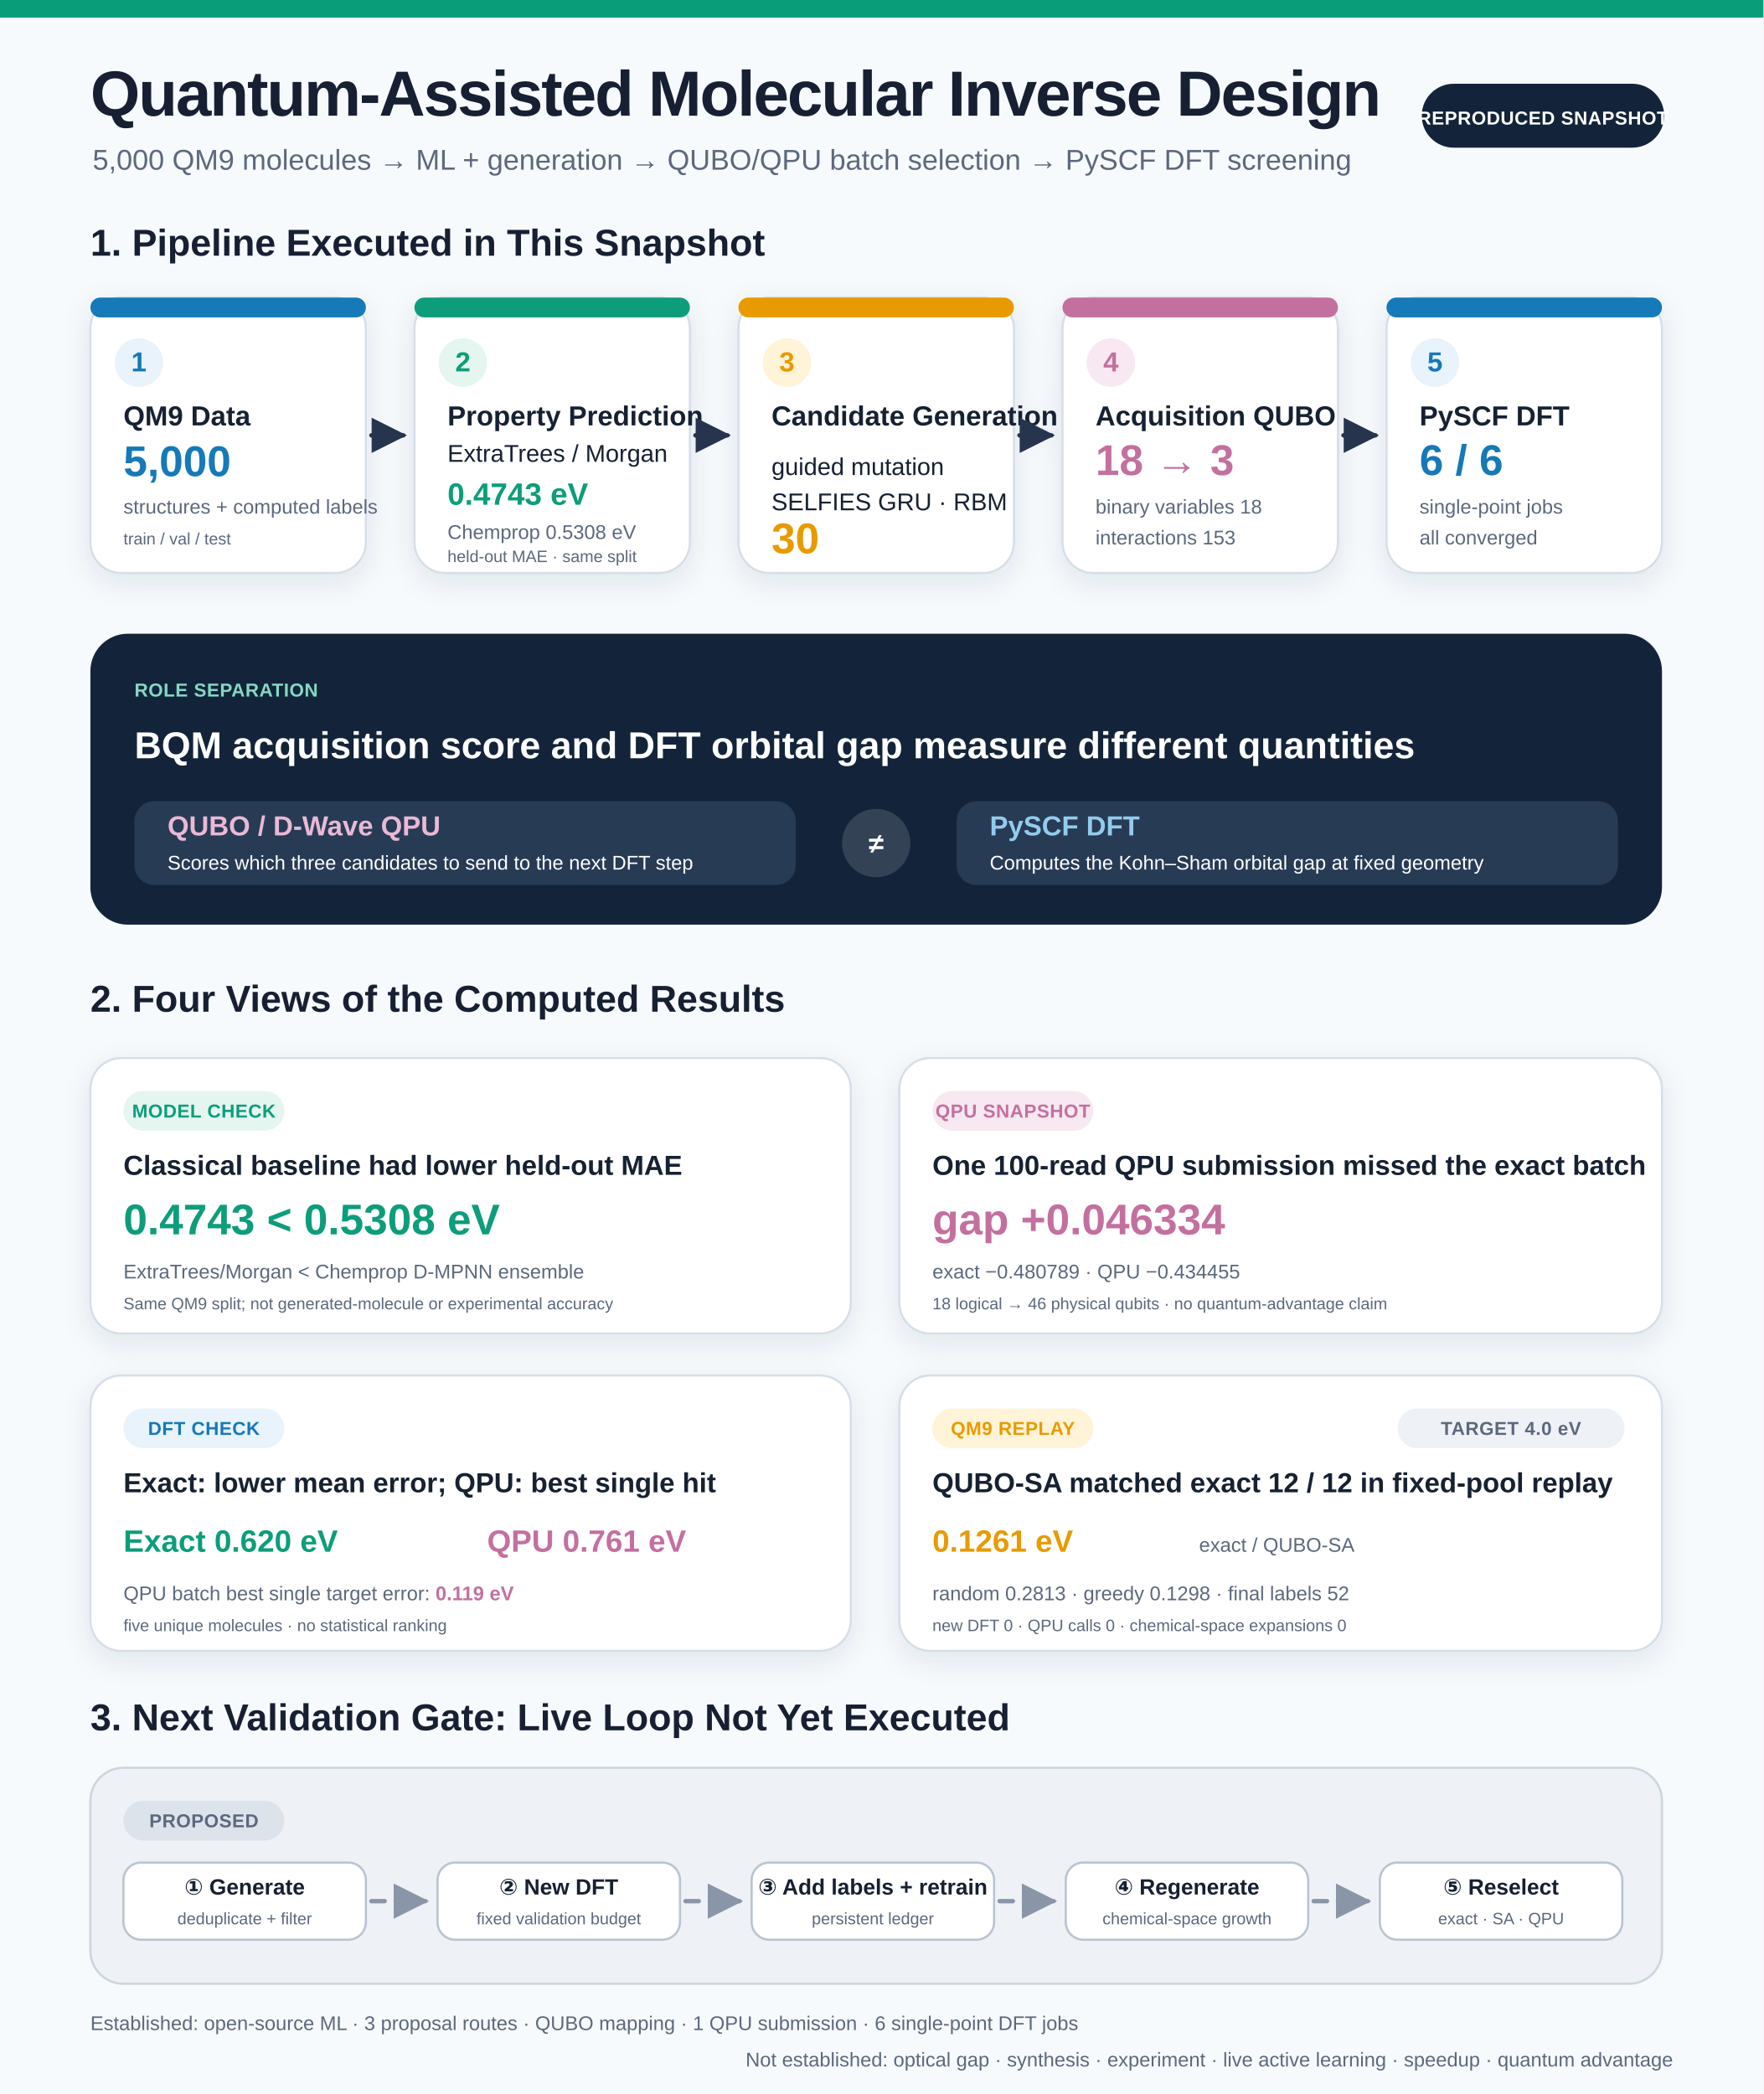
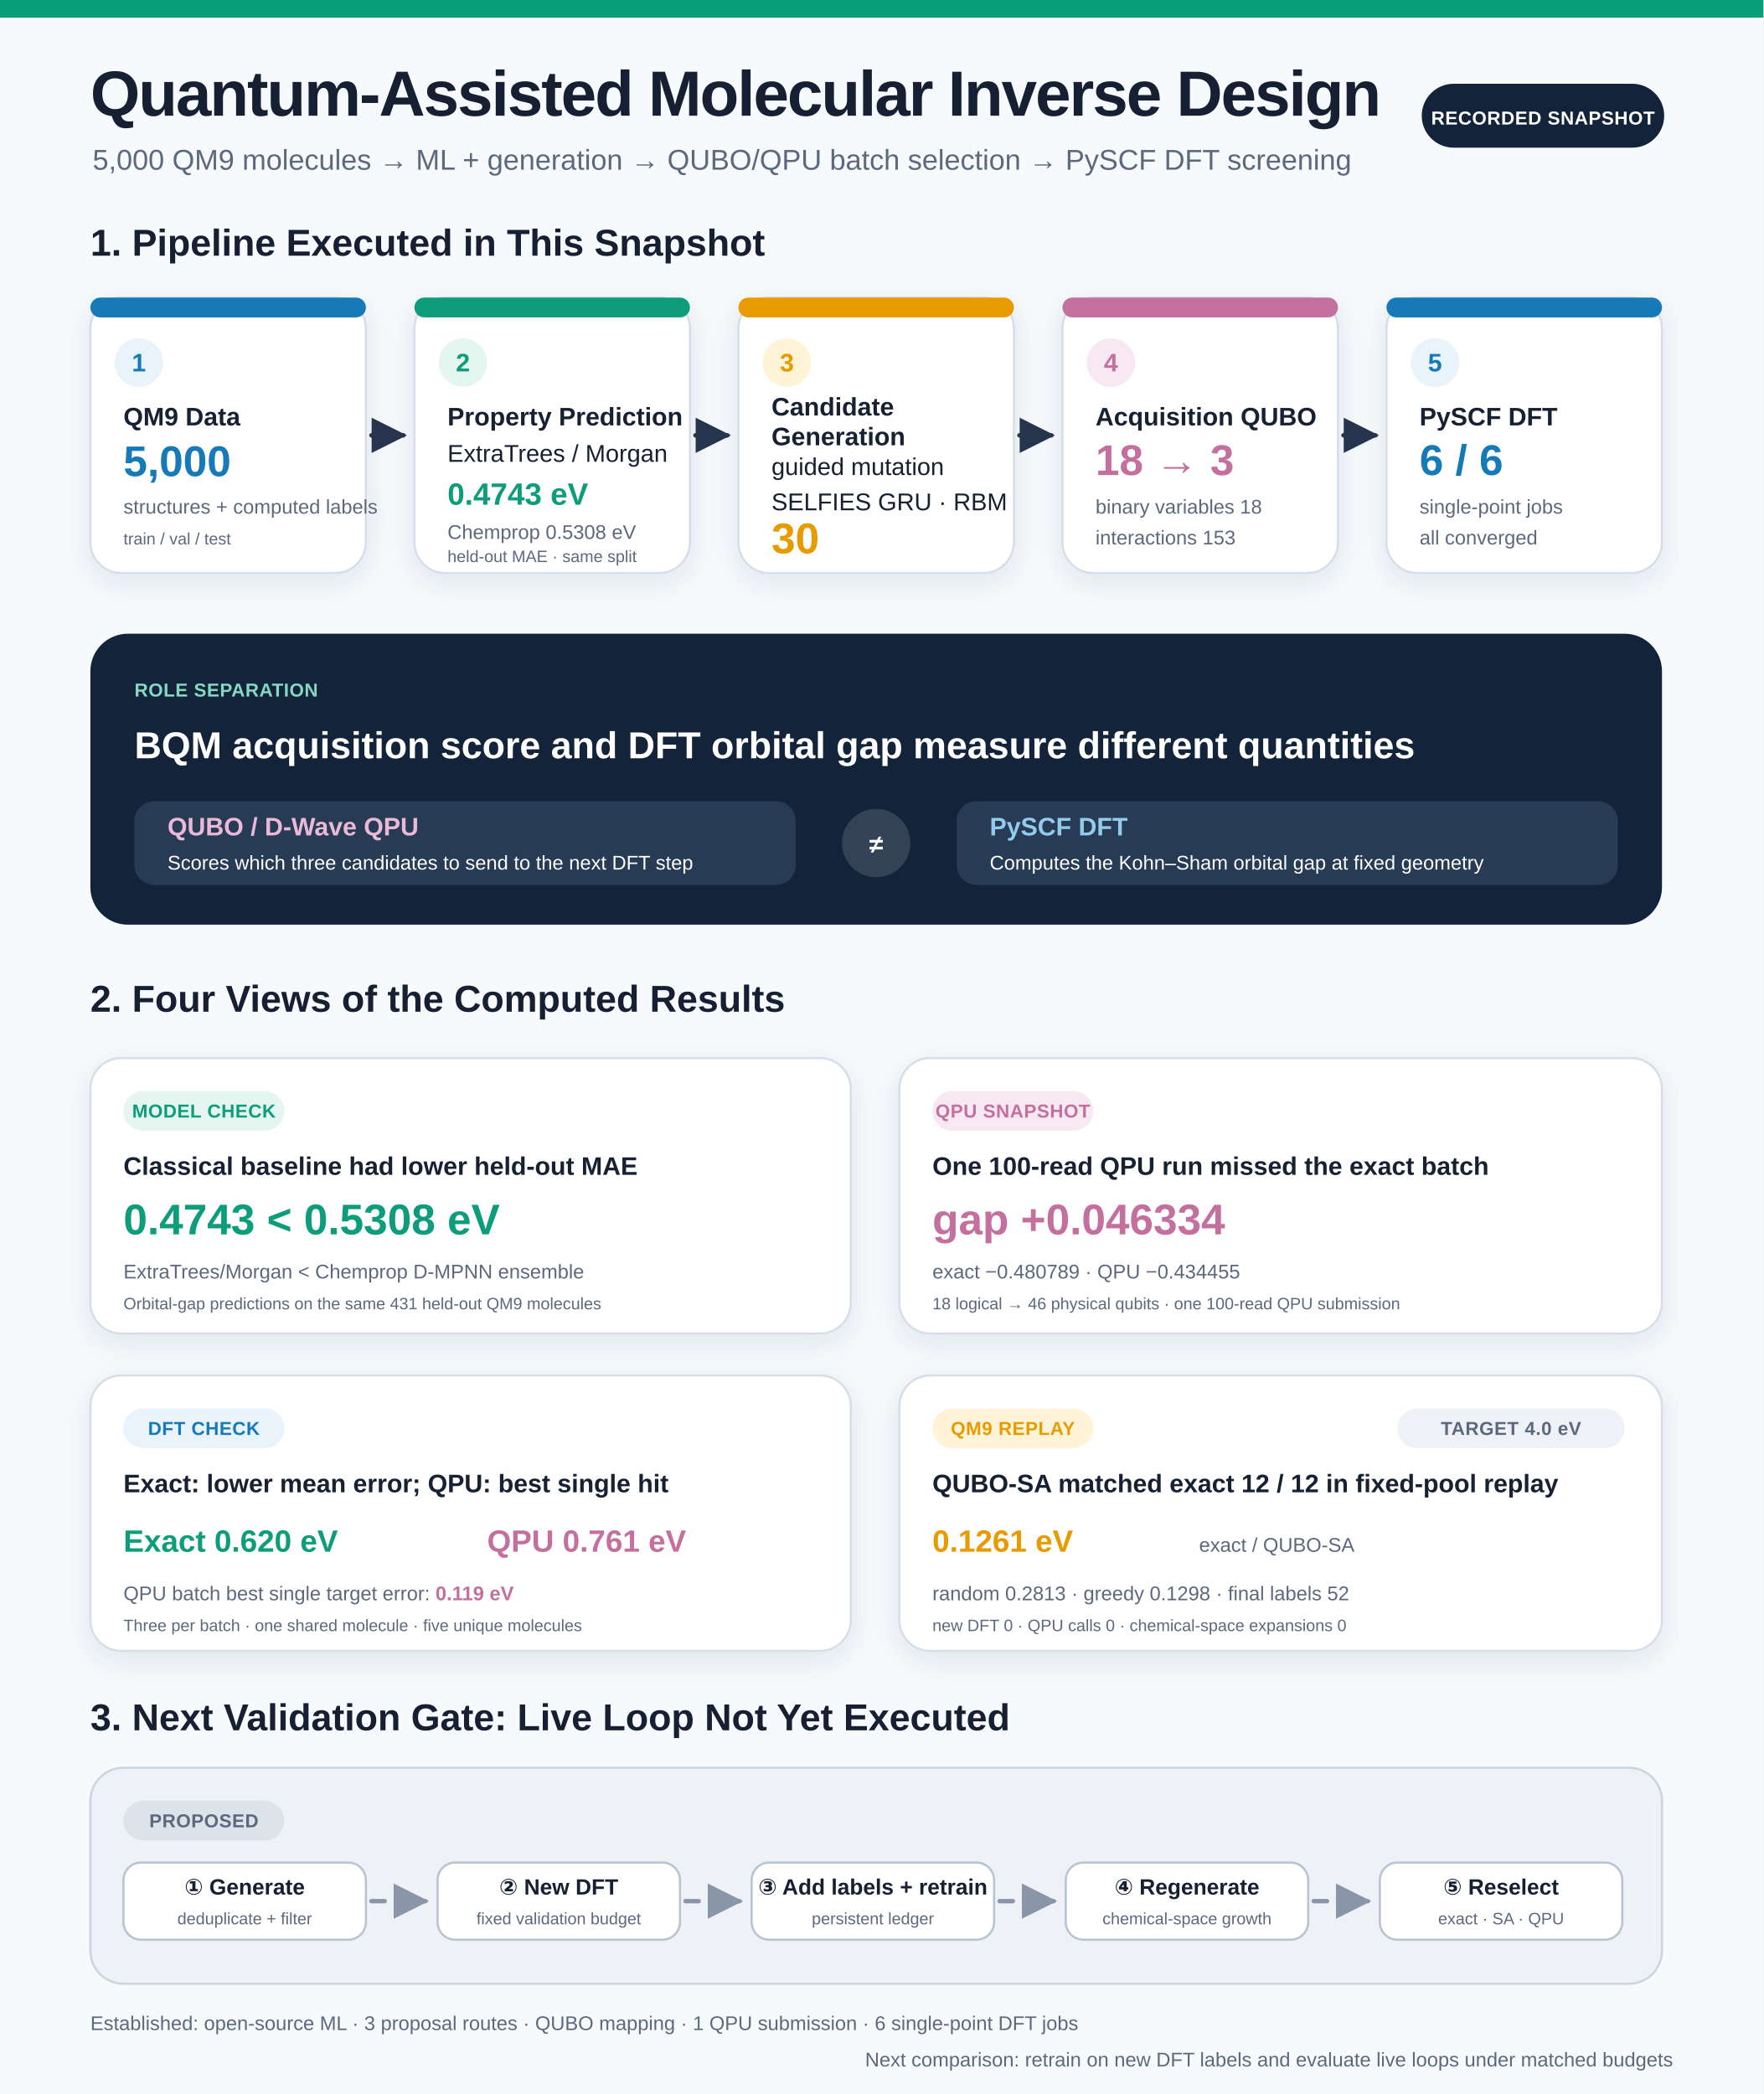
<svg xmlns="http://www.w3.org/2000/svg" width="1600" height="1900" viewBox="0 0 1600 1900" role="img" aria-labelledby="title desc">
  <defs>
    <style>
      .bg { fill: #f7fafc; }
      .ink { fill: #172033; }
      .muted { fill: #5c687d; }
      .white { fill: #ffffff; }
      .navy { fill: #13243a; }
      .blue { fill: #1479b8; }
      .teal { fill: #0a9d7a; }
      .amber { fill: #e79b00; }
      .pink { fill: #c36f9f; }
      .blue-soft { fill: #e8f3fb; }
      .teal-soft { fill: #e5f5f0; }
      .amber-soft { fill: #fff3d8; }
      .pink-soft { fill: #f7e8f1; }
      .gray-soft { fill: #eef2f6; }
      .card { fill: #ffffff; stroke: #d6dee8; stroke-width: 2; }
      .title { font: 700 58px "Segoe UI", Arial, sans-serif; letter-spacing: -1.5px; }
      .subtitle { font: 400 26px "Segoe UI", Arial, sans-serif; }
      .section { font: 700 34px "Segoe UI", Arial, sans-serif; }
-       .node-title { font: 700 25px "Segoe UI", Arial, sans-serif; }
+       .node-title { font: 700 23px "Segoe UI", Arial, sans-serif; }
      .loop-title { font: 700 20px "Segoe UI", Arial, sans-serif; }
      .body { font: 400 22px "Segoe UI", Arial, sans-serif; }
      .small { font: 400 18px "Segoe UI", Arial, sans-serif; }
      .tiny { font: 400 15px "Segoe UI", Arial, sans-serif; }
      .footer { font: 400 18px "Segoe UI", Arial, sans-serif; }
      .metric { font: 750 39px "Segoe UI", Arial, sans-serif; }
      .metric-small { font: 700 28px "Segoe UI", Arial, sans-serif; }
      .chip { font: 700 17px "Segoe UI", Arial, sans-serif; letter-spacing: .4px; }
      .arrow { fill: none; stroke: #26354d; stroke-width: 4; stroke-linecap: round; stroke-linejoin: round; }
      .future { fill: none; stroke: #8a96a8; stroke-width: 4; stroke-dasharray: 12 10; stroke-linecap: round; }
    </style>
    <marker id="arrow" viewBox="0 0 10 10" refX="9" refY="5" markerWidth="8" markerHeight="8" orient="auto-start-reverse">
      <path d="M 0 0 L 10 5 L 0 10 z" fill="#26354d" />
    </marker>
    <marker id="arrowFuture" viewBox="0 0 10 10" refX="9" refY="5" markerWidth="8" markerHeight="8" orient="auto-start-reverse">
      <path d="M 0 0 L 10 5 L 0 10 z" fill="#8a96a8" />
    </marker>
    <filter id="shadow" x="-10%" y="-10%" width="120%" height="130%">
      <feDropShadow dx="0" dy="8" stdDeviation="12" flood-color="#20304a" flood-opacity="0.10" />
    </filter>
  </defs>
  <rect class="bg" width="1600" height="1900" />
  <rect x="0" y="0" width="1600" height="16" class="teal" />
  <text x="82" y="105" class="title ink">Quantum-Assisted Molecular Inverse Design</text>
  <text x="84" y="154" class="subtitle muted">5,000 QM9 molecules → ML + generation → QUBO/QPU batch selection → PySCF DFT screening</text>
  <rect x="1290" y="76" width="220" height="58" rx="29" class="navy" />
-   <text x="1400" y="113" text-anchor="middle" class="chip white">REPRODUCED SNAPSHOT</text>
+   <text x="1400" y="113" text-anchor="middle" class="chip white">RECORDED SNAPSHOT</text>
  <text x="82" y="232" class="section ink">1. Pipeline Executed in This Snapshot</text>
  <g filter="url(#shadow)">
    <rect x="82" y="270" width="250" height="250" rx="28" class="card" />
    <rect x="82" y="270" width="250" height="18" rx="9" class="blue" />
    <circle cx="126" cy="329" r="22" class="blue-soft" />
    <text x="126" y="337" text-anchor="middle" class="node-title blue">1</text>
    <text x="112" y="386" class="node-title ink">QM9 Data</text>
    <text x="112" y="432" class="metric blue">5,000</text>
    <text x="112" y="466" class="small muted">structures + computed labels</text>
    <text x="112" y="494" class="tiny muted">train / val / test</text>
    <rect x="376" y="270" width="250" height="250" rx="28" class="card" />
    <rect x="376" y="270" width="250" height="18" rx="9" class="teal" />
    <circle cx="420" cy="329" r="22" class="teal-soft" />
    <text x="420" y="337" text-anchor="middle" class="node-title teal">2</text>
    <text x="406" y="386" class="node-title ink">Property Prediction</text>
    <text x="406" y="419" class="body ink">ExtraTrees / Morgan</text>
    <text x="406" y="458" class="metric-small teal">0.4743 eV</text>
    <text x="406" y="489" class="small muted">Chemprop 0.5308 eV</text>
    <text x="406" y="510" class="tiny muted">held-out MAE · same split</text>
    <rect x="670" y="270" width="250" height="250" rx="28" class="card" />
    <rect x="670" y="270" width="250" height="18" rx="9" class="amber" />
    <circle cx="714" cy="329" r="22" class="amber-soft" />
    <text x="714" y="337" text-anchor="middle" class="node-title amber">3</text>
-     <text x="700" y="386" class="node-title ink">Candidate Generation</text>
+     <text x="700" y="377" class="node-title ink">
+       <tspan x="700">Candidate</tspan>
+       <tspan x="700" dy="27">Generation</tspan>
+     </text>
    <text x="700" y="431" class="body ink">guided mutation</text>
    <text x="700" y="463" class="body ink">SELFIES GRU · RBM</text>
    <text x="700" y="502" class="metric amber">30</text>
    <rect x="964" y="270" width="250" height="250" rx="28" class="card" />
    <rect x="964" y="270" width="250" height="18" rx="9" class="pink" />
    <circle cx="1008" cy="329" r="22" class="pink-soft" />
    <text x="1008" y="337" text-anchor="middle" class="node-title pink">4</text>
    <text x="994" y="386" class="node-title ink">Acquisition QUBO</text>
    <text x="994" y="431" class="metric pink">18 → 3</text>
    <text x="994" y="466" class="small muted">binary variables 18</text>
    <text x="994" y="494" class="small muted">interactions 153</text>
    <rect x="1258" y="270" width="250" height="250" rx="28" class="card" />
    <rect x="1258" y="270" width="250" height="18" rx="9" class="blue" />
    <circle cx="1302" cy="329" r="22" class="blue-soft" />
    <text x="1302" y="337" text-anchor="middle" class="node-title blue">5</text>
    <text x="1288" y="386" class="node-title ink">PySCF DFT</text>
    <text x="1288" y="431" class="metric blue">6 / 6</text>
    <text x="1288" y="466" class="small muted">single-point jobs</text>
    <text x="1288" y="494" class="small muted">all converged</text>
  </g>
  <path d="M 337 395 L 366 395" class="arrow" marker-end="url(#arrow)" />
  <path d="M 631 395 L 660 395" class="arrow" marker-end="url(#arrow)" />
  <path d="M 925 395 L 954 395" class="arrow" marker-end="url(#arrow)" />
  <path d="M 1219 395 L 1248 395" class="arrow" marker-end="url(#arrow)" />
  <rect x="82" y="575" width="1426" height="264" rx="34" class="navy" />
  <text x="122" y="632" class="chip" fill="#86d8c4">ROLE SEPARATION</text>
  <text x="122" y="688" class="section white">BQM acquisition score and DFT orbital gap measure different quantities</text>
  <rect x="122" y="727" width="600" height="76" rx="18" fill="#273b55" />
  <text x="152" y="758" class="node-title" fill="#e9b9d5">QUBO / D-Wave QPU</text>
  <text x="152" y="789" class="small white">Scores which three candidates to send to the next DFT step</text>
  <circle cx="795" cy="765" r="31" fill="#ffffff" opacity="0.14" />
  <text x="795" y="774" text-anchor="middle" class="node-title white">≠</text>
  <rect x="868" y="727" width="600" height="76" rx="18" fill="#273b55" />
  <text x="898" y="758" class="node-title" fill="#93cbed">PySCF DFT</text>
  <text x="898" y="789" class="small white">Computes the Kohn–Sham orbital gap at fixed geometry</text>
  <text x="82" y="918" class="section ink">2. Four Views of the Computed Results</text>
  <g filter="url(#shadow)">
    <rect x="82" y="960" width="690" height="250" rx="28" class="card" />
    <rect x="112" y="990" width="146" height="36" rx="18" class="teal-soft" />
    <text x="185" y="1014" text-anchor="middle" class="chip teal">MODEL CHECK</text>
    <text x="112" y="1066" class="node-title ink">Classical baseline had lower held-out MAE</text>
    <text x="112" y="1120" class="metric teal">0.4743 &lt; 0.5308 eV</text>
    <text x="112" y="1160" class="small muted">ExtraTrees/Morgan &lt; Chemprop D-MPNN ensemble</text>
-     <text x="112" y="1188" class="tiny muted">Same QM9 split; not generated-molecule or experimental accuracy</text>
+     <text x="112" y="1188" class="tiny muted">Orbital-gap predictions on the same 431 held-out QM9 molecules</text>
    <rect x="816" y="960" width="692" height="250" rx="28" class="card" />
    <rect x="846" y="990" width="146" height="36" rx="18" class="pink-soft" />
    <text x="919" y="1014" text-anchor="middle" class="chip pink">QPU SNAPSHOT</text>
-     <text x="846" y="1066" class="node-title ink">One 100-read QPU submission missed the exact batch</text>
+     <text x="846" y="1066" class="node-title ink">One 100-read QPU run missed the exact batch</text>
    <text x="846" y="1120" class="metric pink">gap +0.046334</text>
    <text x="846" y="1160" class="small muted">exact −0.480789 · QPU −0.434455</text>
-     <text x="846" y="1188" class="tiny muted">18 logical → 46 physical qubits · no quantum-advantage claim</text>
+     <text x="846" y="1188" class="tiny muted">18 logical → 46 physical qubits · one 100-read QPU submission</text>
    <rect x="82" y="1248" width="690" height="250" rx="28" class="card" />
    <rect x="112" y="1278" width="146" height="36" rx="18" class="blue-soft" />
    <text x="185" y="1302" text-anchor="middle" class="chip blue">DFT CHECK</text>
    <text x="112" y="1354" class="node-title ink">Exact: lower mean error; QPU: best single hit</text>
    <text x="112" y="1408" class="metric-small teal">Exact 0.620 eV</text>
    <text x="442" y="1408" class="metric-small pink">QPU 0.761 eV</text>
    <text x="112" y="1452" class="small muted">QPU batch best single target error: <tspan font-weight="700" fill="#c36f9f">0.119 eV</tspan>
    </text>
-     <text x="112" y="1480" class="tiny muted">five unique molecules · no statistical ranking</text>
+     <text x="112" y="1480" class="tiny muted">Three per batch · one shared molecule · five unique molecules</text>
    <rect x="816" y="1248" width="692" height="250" rx="28" class="card" />
    <rect x="846" y="1278" width="146" height="36" rx="18" class="amber-soft" />
    <text x="919" y="1302" text-anchor="middle" class="chip amber">QM9 REPLAY</text>
    <rect x="1268" y="1278" width="206" height="36" rx="18" class="gray-soft" />
    <text x="1371" y="1302" text-anchor="middle" class="chip muted">TARGET 4.0 eV</text>
    <text x="846" y="1354" class="node-title ink">QUBO-SA matched exact 12 / 12 in fixed-pool replay</text>
    <text x="846" y="1408" class="metric-small amber">0.1261 eV</text>
    <text x="1088" y="1408" class="small muted">exact / QUBO-SA</text>
    <text x="846" y="1452" class="small muted">random 0.2813 · greedy 0.1298 · final labels 52</text>
    <text x="846" y="1480" class="tiny muted">new DFT 0 · QPU calls 0 · chemical-space expansions 0</text>
  </g>
  <text x="82" y="1570" class="section ink">3. Next Validation Gate: Live Loop Not Yet Executed</text>
  <rect x="82" y="1604" width="1426" height="196" rx="30" class="gray-soft" stroke="#ccd5df" stroke-width="2" />
  <rect x="112" y="1634" width="146" height="36" rx="18" fill="#dde3ea" />
  <text x="185" y="1658" text-anchor="middle" class="chip muted">PROPOSED</text>
  <g>
    <rect x="112" y="1690" width="220" height="70" rx="16" class="white" stroke="#b9c4d1" stroke-width="2" />
    <text x="222" y="1719" text-anchor="middle" class="loop-title ink">① Generate</text>
    <text x="222" y="1746" text-anchor="middle" class="tiny muted">deduplicate + filter</text>
    <rect x="397" y="1690" width="220" height="70" rx="16" class="white" stroke="#b9c4d1" stroke-width="2" />
    <text x="507" y="1719" text-anchor="middle" class="loop-title ink">② New DFT</text>
    <text x="507" y="1746" text-anchor="middle" class="tiny muted">fixed validation budget</text>
    <rect x="682" y="1690" width="220" height="70" rx="16" class="white" stroke="#b9c4d1" stroke-width="2" />
    <text x="792" y="1719" text-anchor="middle" class="loop-title ink">③ Add labels + retrain</text>
    <text x="792" y="1746" text-anchor="middle" class="tiny muted">persistent ledger</text>
    <rect x="967" y="1690" width="220" height="70" rx="16" class="white" stroke="#b9c4d1" stroke-width="2" />
    <text x="1077" y="1719" text-anchor="middle" class="loop-title ink">④ Regenerate</text>
    <text x="1077" y="1746" text-anchor="middle" class="tiny muted">chemical-space growth</text>
    <rect x="1252" y="1690" width="220" height="70" rx="16" class="white" stroke="#b9c4d1" stroke-width="2" />
    <text x="1362" y="1719" text-anchor="middle" class="loop-title ink">⑤ Reselect</text>
    <text x="1362" y="1746" text-anchor="middle" class="tiny muted">exact · SA · QPU</text>
    <path d="M 337 1725 L 386 1725" class="future" marker-end="url(#arrowFuture)" />
    <path d="M 622 1725 L 671 1725" class="future" marker-end="url(#arrowFuture)" />
    <path d="M 907 1725 L 956 1725" class="future" marker-end="url(#arrowFuture)" />
    <path d="M 1192 1725 L 1241 1725" class="future" marker-end="url(#arrowFuture)" />
  </g>
  <text x="82" y="1842" class="footer muted">Established: open-source ML · 3 proposal routes · QUBO mapping · 1 QPU submission · 6 single-point DFT jobs</text>
-   <text x="1518" y="1875" text-anchor="end" class="footer muted">Not established: optical gap · synthesis · experiment · live active learning · speedup · quantum advantage</text>
+   <text x="1518" y="1875" text-anchor="end" class="footer muted">Next comparison: retrain on new DFT labels and evaluate live loops under matched budgets</text>
</svg>
